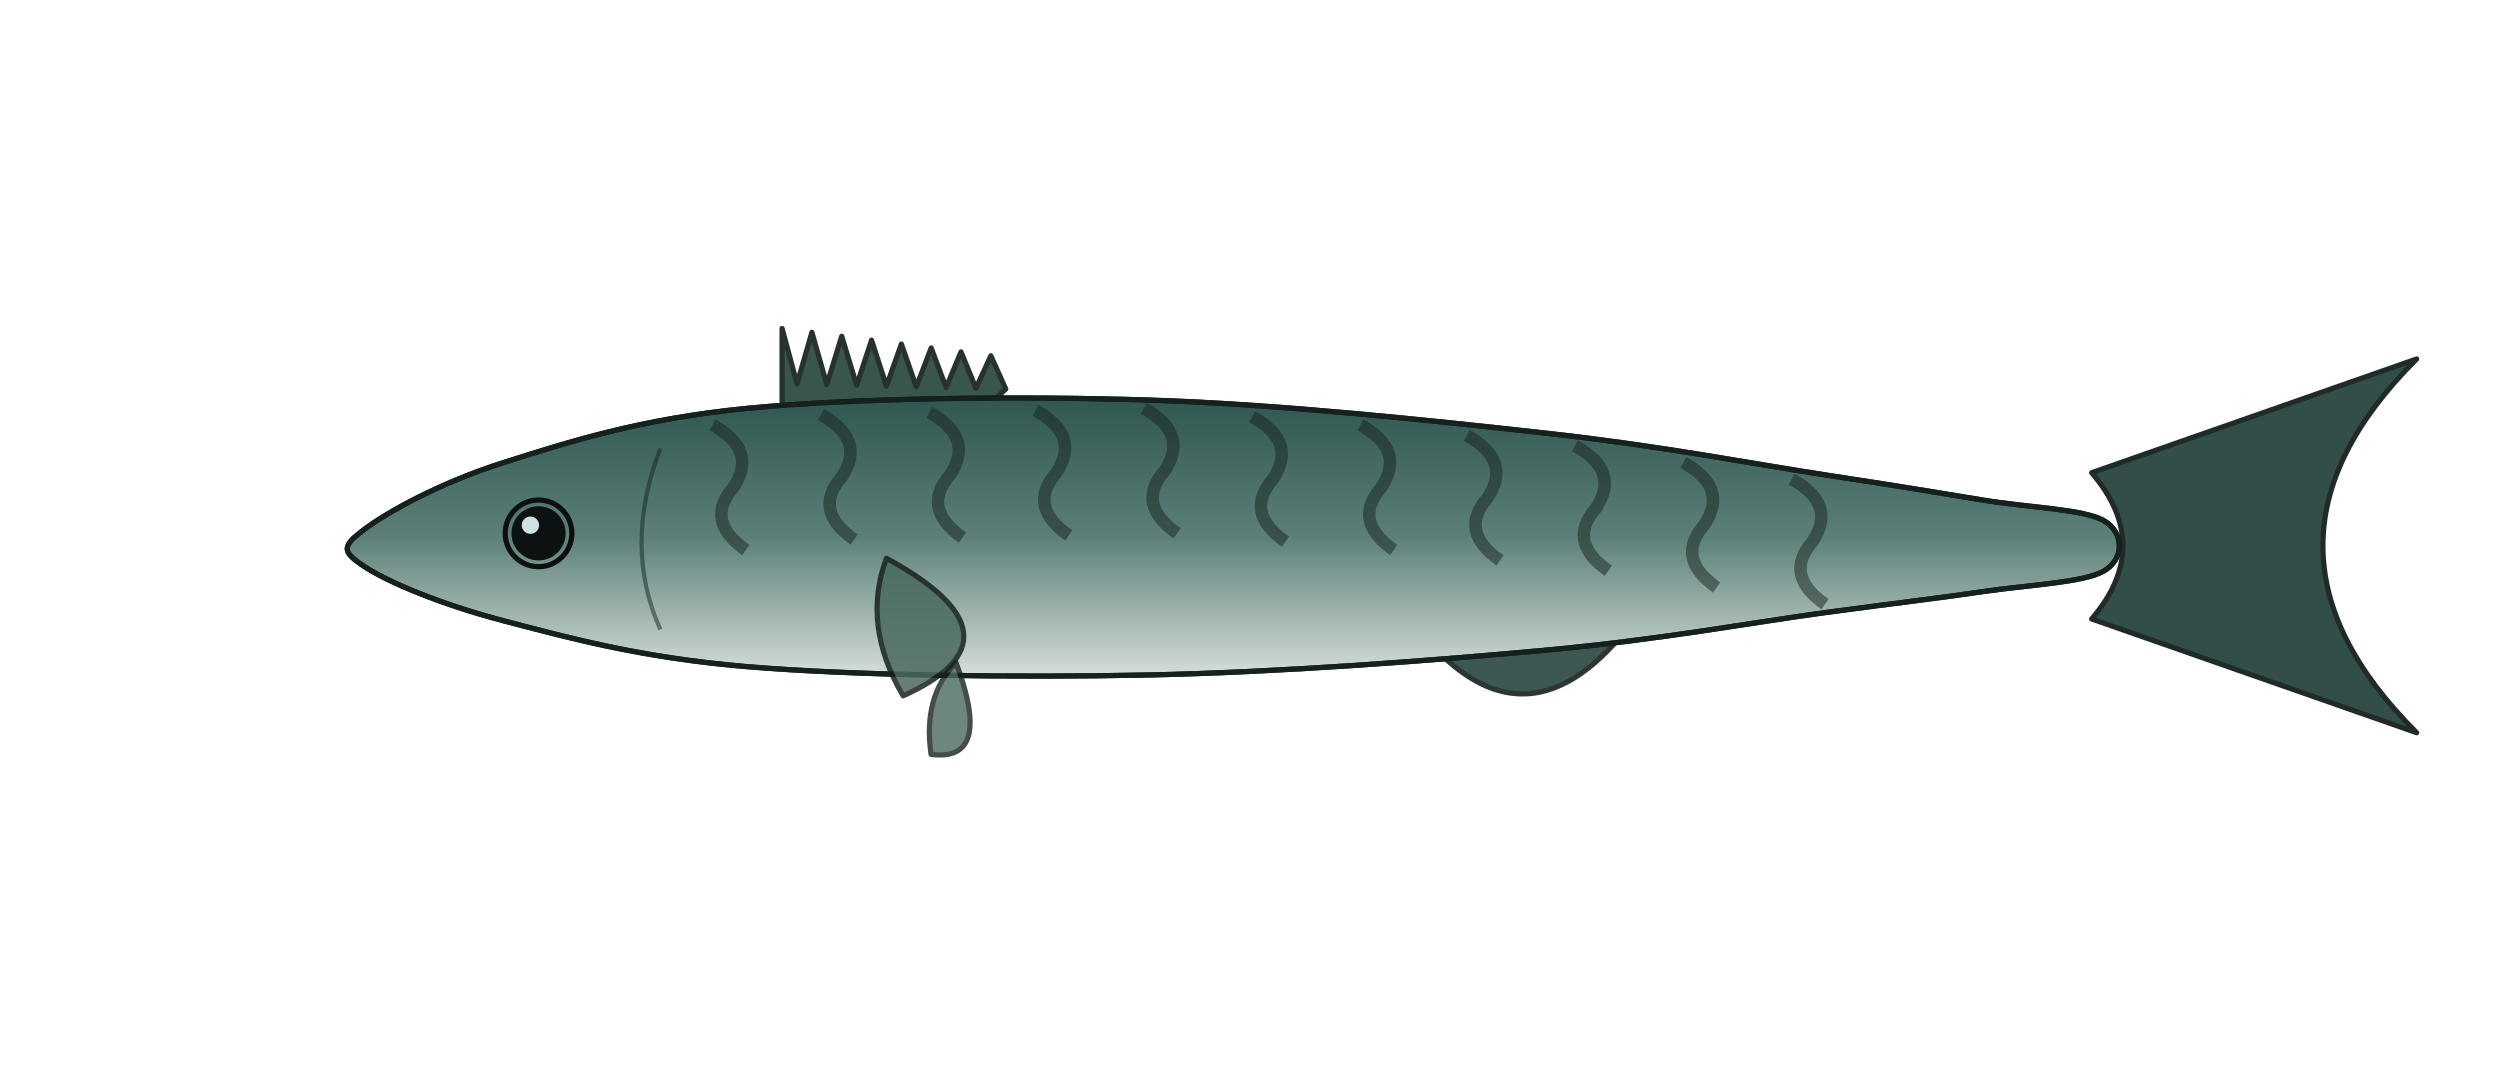
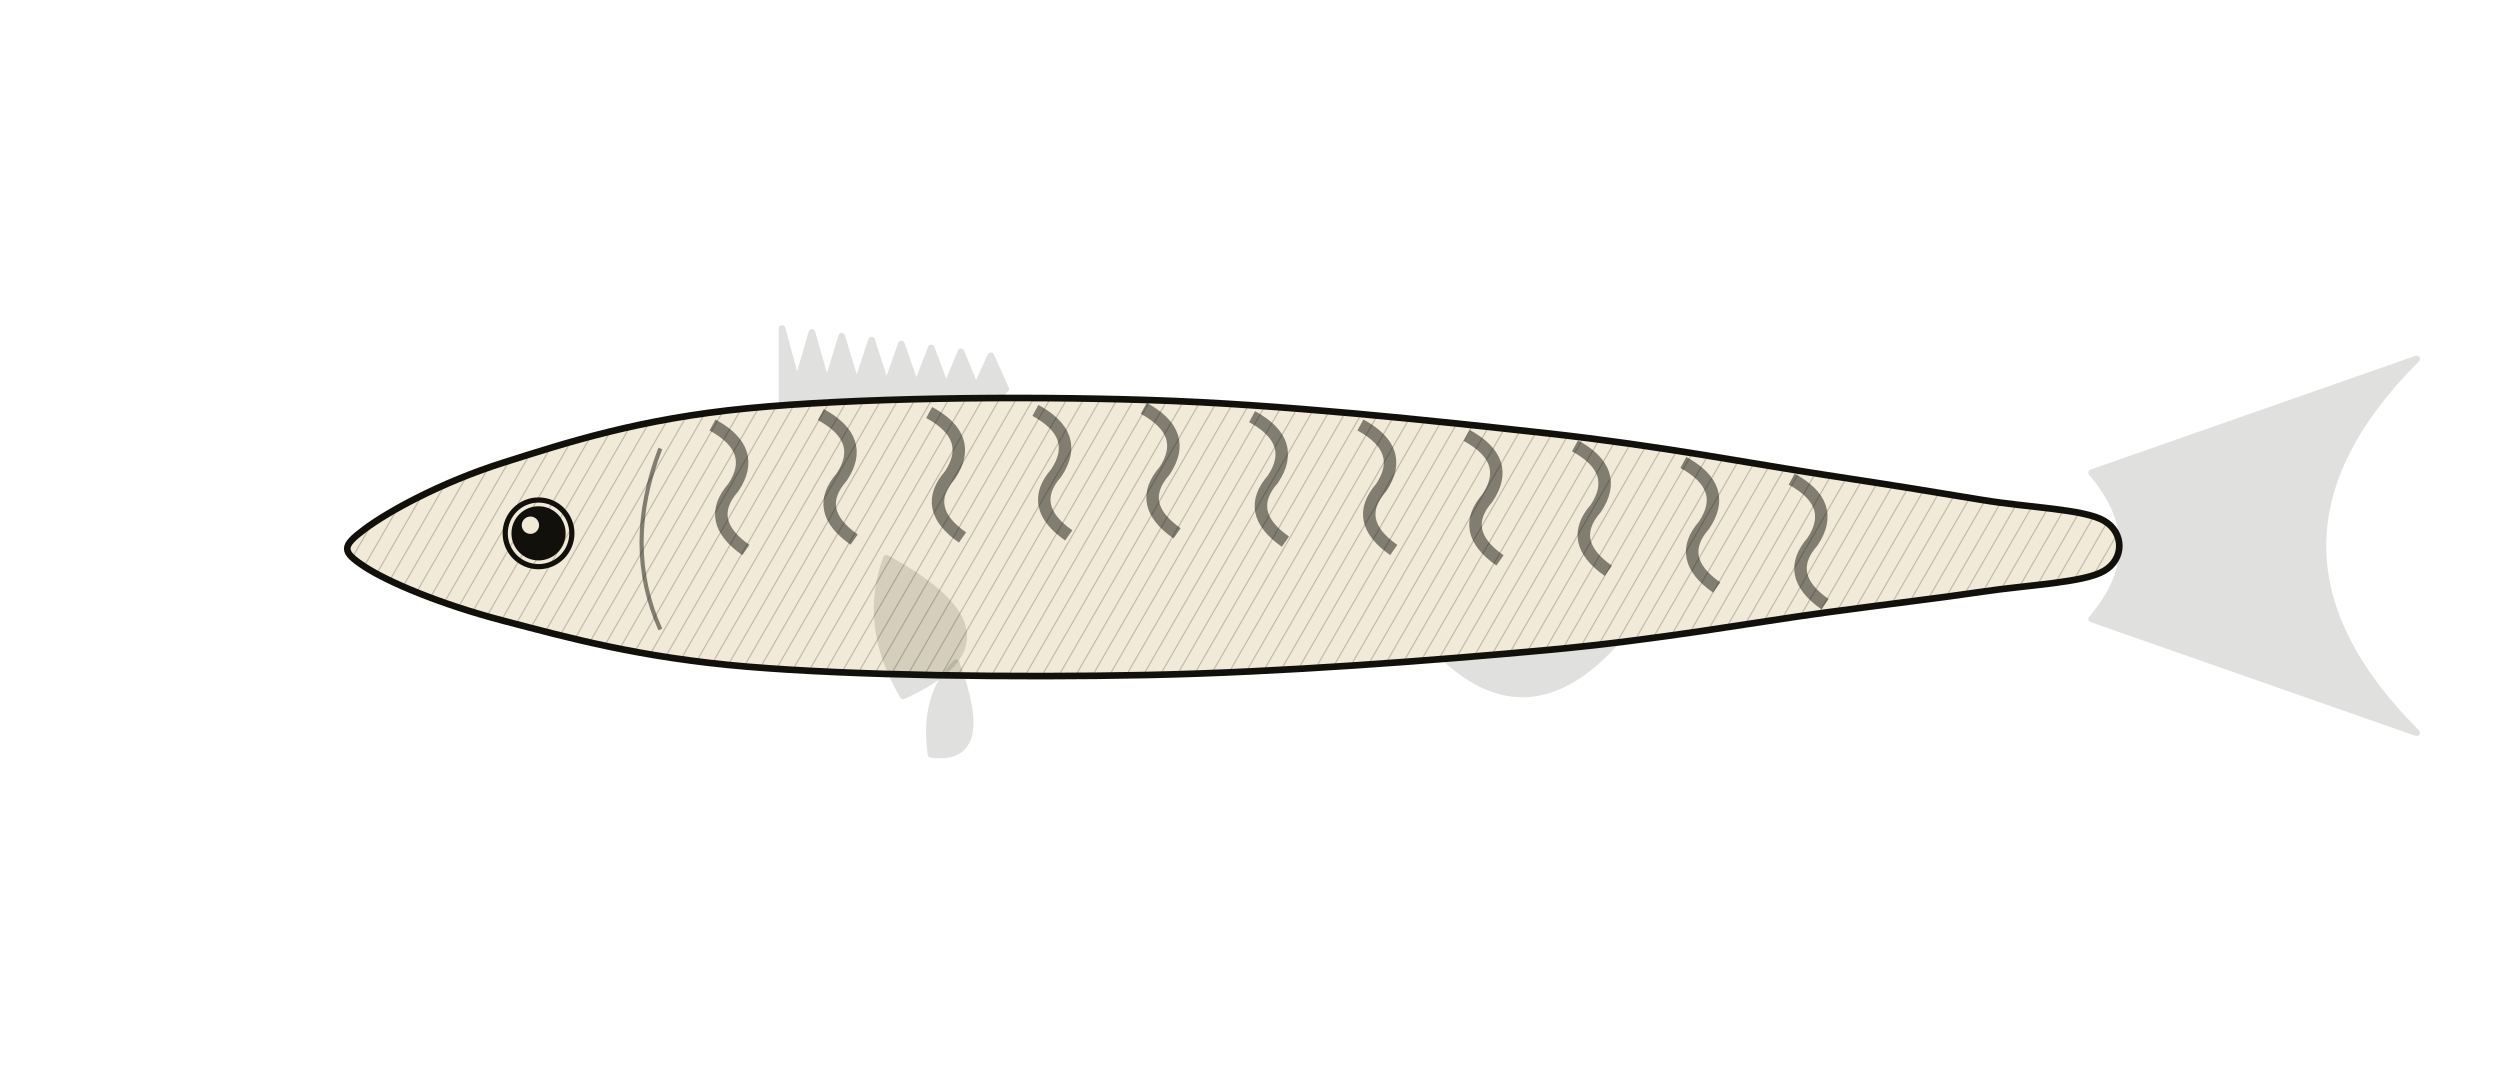
<svg xmlns="http://www.w3.org/2000/svg" viewBox="0 0 1200 520">
  <defs>
-     <linearGradient id="gmk" x1="0" y1="0" x2="0" y2="1">
-       <stop offset="0" stop-color="#2f5650" />
-       <stop offset=".5" stop-color="#5c8079" />
-       <stop offset="1" stop-color="#d6dedb" />
-     </linearGradient>
+     <pattern id="_hatch" patternUnits="userSpaceOnUse" width="7" height="7" patternTransform="rotate(30)">
+       <line x1="0" y1="0" x2="0" y2="7" stroke="#12100A" stroke-width="1.1" opacity="0.22" />
+     </pattern>
    <clipPath id="cmk">
      <path d="M 175.0 254.0 C 186.1 245.7 211.2 231.7 241.8 222.0 C 272.4 212.3 307.2 201.0 358.7 196.0 C 410.2 191.0 486.7 190.0 550.8 192.0 C 614.8 194.0 688.5 202.0 742.8 208.0 C 797.1 214.0 841.6 222.7 876.4 228.0 C 911.2 233.3 929.3 236.3 951.6 240.0 C 973.8 243.7 1000.3 244.3 1010.0 250.0 C 1019.7 255.7 1019.7 268.3 1010.0 274.0 C 1000.3 279.7 973.8 280.7 951.6 284.0 C 929.3 287.3 911.2 289.3 876.4 294.0 C 841.6 298.7 797.1 307.0 742.8 312.0 C 688.5 317.0 614.8 322.7 550.8 324.0 C 486.7 325.3 410.2 324.3 358.7 320.0 C 307.2 315.7 272.4 306.0 241.8 298.0 C 211.2 290.0 186.1 279.3 175.0 272.0 C 163.9 264.7 163.9 262.3 175.0 254.0 Z" />
    </clipPath>
  </defs>
-   <g stroke="#15211d" stroke-width="2.5" stroke-linejoin="round">
-     <path d="M 375.4 195.652 L 375.4 157.652 L 382.557 184.252 L 389.714 159.525 L 396.871 184.605 L 404.029 161.399 L 411.186 184.959 L 418.343 163.272 L 425.5 185.312 L 432.657 165.145 L 439.814 185.665 L 446.971 167.019 L 454.129 186.019 L 461.286 168.892 L 468.443 186.372 L 475.6 170.765 L 482.757 186.725 L 475.6 193.565 Z" fill="#27463f" opacity=".92" />
-     <path d="M 692.7 315.13 Q 734.45 354.522 776.2 307.5 Z" fill="#27463f" opacity=".9" />
-     <g fill="#27463f" opacity=".95">
+   <g stroke="#12100A" stroke-width="3.2" stroke-linejoin="round">
+     <path d="M 375.4 195.652 L 375.4 157.652 L 382.557 184.252 L 389.714 159.525 L 396.871 184.605 L 404.029 161.399 L 411.186 184.959 L 418.343 163.272 L 425.5 185.312 L 432.657 165.145 L 439.814 185.665 L 446.971 167.019 L 454.129 186.019 L 461.286 168.892 L 468.443 186.372 L 475.6 170.765 L 482.757 186.725 L 475.6 193.565 Z" fill="#12100A" opacity="0.13" />
+     <path d="M 692.7 315.13 Q 734.45 354.522 776.2 307.5 Z" fill="#12100A" opacity="0.13" />
+     <g fill="#12100A" opacity="0.13">
      <path d="M 1004 226.9 L 1160 172.3 Q 1070.0 262 1160 351.7 L 1004 297.1 Q 1034 262 1004 226.9 Z" />
    </g>
-     <path d="M 175.0 254.0 C 186.1 245.7 211.2 231.7 241.8 222.0 C 272.4 212.3 307.2 201.0 358.7 196.0 C 410.2 191.0 486.7 190.0 550.8 192.0 C 614.8 194.0 688.5 202.0 742.8 208.0 C 797.1 214.0 841.6 222.7 876.4 228.0 C 911.2 233.3 929.3 236.3 951.6 240.0 C 973.8 243.7 1000.3 244.3 1010.0 250.0 C 1019.7 255.7 1019.7 268.3 1010.0 274.0 C 1000.3 279.7 973.8 280.7 951.6 284.0 C 929.3 287.3 911.2 289.3 876.4 294.0 C 841.6 298.7 797.1 307.0 742.8 312.0 C 688.5 317.0 614.8 322.7 550.8 324.0 C 486.7 325.3 410.2 324.3 358.7 320.0 C 307.2 315.7 272.4 306.0 241.8 298.0 C 211.2 290.0 186.1 279.3 175.0 272.0 C 163.9 264.7 163.9 262.3 175.0 254.0 Z" fill="url(#gmk)" />
+     <path d="M 175.0 254.0 C 186.1 245.7 211.2 231.7 241.8 222.0 C 272.4 212.3 307.2 201.0 358.7 196.0 C 410.2 191.0 486.7 190.0 550.8 192.0 C 614.8 194.0 688.5 202.0 742.8 208.0 C 797.1 214.0 841.6 222.7 876.4 228.0 C 911.2 233.3 929.3 236.3 951.6 240.0 C 973.8 243.7 1000.3 244.3 1010.0 250.0 C 1019.7 255.7 1019.7 268.3 1010.0 274.0 C 1000.3 279.7 973.8 280.7 951.6 284.0 C 929.3 287.3 911.2 289.3 876.4 294.0 C 841.6 298.7 797.1 307.0 742.8 312.0 C 688.5 317.0 614.8 322.7 550.8 324.0 C 486.7 325.3 410.2 324.3 358.7 320.0 C 307.2 315.7 272.4 306.0 241.8 298.0 C 211.2 290.0 186.1 279.3 175.0 272.0 C 163.9 264.7 163.9 262.3 175.0 254.0 Z" fill="#F2EAD8" stroke="none" />
+     <path d="M 175.0 254.0 C 186.1 245.7 211.2 231.7 241.8 222.0 C 272.4 212.3 307.2 201.0 358.7 196.0 C 410.2 191.0 486.7 190.0 550.8 192.0 C 614.8 194.0 688.5 202.0 742.8 208.0 C 797.1 214.0 841.6 222.7 876.4 228.0 C 911.2 233.3 929.3 236.3 951.6 240.0 C 973.8 243.7 1000.3 244.3 1010.0 250.0 C 1019.7 255.7 1019.7 268.3 1010.0 274.0 C 1000.3 279.7 973.8 280.7 951.6 284.0 C 929.3 287.3 911.2 289.3 876.4 294.0 C 841.6 298.7 797.1 307.0 742.8 312.0 C 688.5 317.0 614.8 322.7 550.8 324.0 C 486.7 325.3 410.2 324.3 358.7 320.0 C 307.2 315.7 272.4 306.0 241.8 298.0 C 211.2 290.0 186.1 279.3 175.0 272.0 C 163.9 264.7 163.9 262.3 175.0 254.0 Z" fill="url(#_hatch)" stroke="none" />
    <g clip-path="url(#cmk)" stroke="none">
-       <path d="M 342 204 q 22 12 10 30 q -14 16 6 30" fill="none" stroke="#15211d" stroke-width="6" opacity="0.5" />
-       <path d="M 394 199 q 22 12 10 30 q -14 16 6 30" fill="none" stroke="#15211d" stroke-width="6" opacity="0.5" />
-       <path d="M 446 198 q 22 12 10 30 q -14 16 6 30" fill="none" stroke="#15211d" stroke-width="6" opacity="0.5" />
-       <path d="M 497 197 q 22 12 10 30 q -14 16 6 30" fill="none" stroke="#15211d" stroke-width="6" opacity="0.5" />
-       <path d="M 549 196 q 22 12 10 30 q -14 16 6 30" fill="none" stroke="#15211d" stroke-width="6" opacity="0.5" />
-       <path d="M 601 200 q 22 12 10 30 q -14 16 6 30" fill="none" stroke="#15211d" stroke-width="6" opacity="0.5" />
-       <path d="M 653 204 q 22 12 10 30 q -14 16 6 30" fill="none" stroke="#15211d" stroke-width="6" opacity="0.5" />
-       <path d="M 704 209 q 22 12 10 30 q -14 16 6 30" fill="none" stroke="#15211d" stroke-width="6" opacity="0.5" />
-       <path d="M 756 214 q 22 12 10 30 q -14 16 6 30" fill="none" stroke="#15211d" stroke-width="6" opacity="0.5" />
-       <path d="M 808 222 q 22 12 10 30 q -14 16 6 30" fill="none" stroke="#15211d" stroke-width="6" opacity="0.5" />
-       <path d="M 860 230 q 22 12 10 30 q -14 16 6 30" fill="none" stroke="#15211d" stroke-width="6" opacity="0.5" />
-       <path d="M 826 220 l 14 -10 l 2 10 Z" fill="#16202b" opacity=".7" />
-       <path d="M 826 301 l 14 10 l 2 -10 Z" fill="#16202b" opacity=".7" />
-       <path d="M 864 226 l 14 -10 l 2 10 Z" fill="#16202b" opacity=".7" />
-       <path d="M 864 296 l 14 10 l 2 -10 Z" fill="#16202b" opacity=".7" />
-       <path d="M 901 232 l 14 -10 l 2 10 Z" fill="#16202b" opacity=".7" />
-       <path d="M 901 291 l 14 10 l 2 -10 Z" fill="#16202b" opacity=".7" />
-       <path d="M 939 238 l 14 -10 l 2 10 Z" fill="#16202b" opacity=".7" />
-       <path d="M 939 286 l 14 10 l 2 -10 Z" fill="#16202b" opacity=".7" />
-       <path d="M 977 244 l 14 -10 l 2 10 Z" fill="#16202b" opacity=".7" />
-       <path d="M 977 280 l 14 10 l 2 -10 Z" fill="#16202b" opacity=".7" />
+       <path d="M 342 204 q 22 12 10 30 q -14 16 6 30" fill="none" stroke="#12100A" stroke-width="6" opacity="0.5" />
+       <path d="M 394 199 q 22 12 10 30 q -14 16 6 30" fill="none" stroke="#12100A" stroke-width="6" opacity="0.5" />
+       <path d="M 446 198 q 22 12 10 30 q -14 16 6 30" fill="none" stroke="#12100A" stroke-width="6" opacity="0.5" />
+       <path d="M 497 197 q 22 12 10 30 q -14 16 6 30" fill="none" stroke="#12100A" stroke-width="6" opacity="0.5" />
+       <path d="M 549 196 q 22 12 10 30 q -14 16 6 30" fill="none" stroke="#12100A" stroke-width="6" opacity="0.5" />
+       <path d="M 601 200 q 22 12 10 30 q -14 16 6 30" fill="none" stroke="#12100A" stroke-width="6" opacity="0.5" />
+       <path d="M 653 204 q 22 12 10 30 q -14 16 6 30" fill="none" stroke="#12100A" stroke-width="6" opacity="0.5" />
+       <path d="M 704 209 q 22 12 10 30 q -14 16 6 30" fill="none" stroke="#12100A" stroke-width="6" opacity="0.5" />
+       <path d="M 756 214 q 22 12 10 30 q -14 16 6 30" fill="none" stroke="#12100A" stroke-width="6" opacity="0.5" />
+       <path d="M 808 222 q 22 12 10 30 q -14 16 6 30" fill="none" stroke="#12100A" stroke-width="6" opacity="0.5" />
+       <path d="M 860 230 q 22 12 10 30 q -14 16 6 30" fill="none" stroke="#12100A" stroke-width="6" opacity="0.5" />
+       <path d="M 826 220 l 14 -10 l 2 10 Z" fill="#12100A" opacity="0.13" />
+       <path d="M 826 301 l 14 10 l 2 -10 Z" fill="#12100A" opacity="0.13" />
+       <path d="M 864 226 l 14 -10 l 2 10 Z" fill="#12100A" opacity="0.13" />
+       <path d="M 864 296 l 14 10 l 2 -10 Z" fill="#12100A" opacity="0.13" />
+       <path d="M 901 232 l 14 -10 l 2 10 Z" fill="#12100A" opacity="0.13" />
+       <path d="M 901 291 l 14 10 l 2 -10 Z" fill="#12100A" opacity="0.13" />
+       <path d="M 939 238 l 14 -10 l 2 10 Z" fill="#12100A" opacity="0.13" />
+       <path d="M 939 286 l 14 10 l 2 -10 Z" fill="#12100A" opacity="0.13" />
+       <path d="M 977 244 l 14 -10 l 2 10 Z" fill="#12100A" opacity="0.13" />
+       <path d="M 977 280 l 14 10 l 2 -10 Z" fill="#12100A" opacity="0.13" />
    </g>
    <path d="M 175.0 254.0 C 186.1 245.7 211.2 231.7 241.8 222.0 C 272.4 212.3 307.2 201.0 358.7 196.0 C 410.2 191.0 486.7 190.0 550.8 192.0 C 614.8 194.0 688.5 202.0 742.8 208.0 C 797.1 214.0 841.6 222.7 876.4 228.0 C 911.2 233.3 929.3 236.3 951.6 240.0 C 973.8 243.7 1000.3 244.3 1010.0 250.0 C 1019.7 255.7 1019.7 268.3 1010.0 274.0 C 1000.3 279.7 973.8 280.7 951.6 284.0 C 929.3 287.3 911.2 289.3 876.4 294.0 C 841.6 298.7 797.1 307.0 742.8 312.0 C 688.5 317.0 614.8 322.7 550.8 324.0 C 486.7 325.3 410.2 324.3 358.7 320.0 C 307.2 315.7 272.4 306.0 241.8 298.0 C 211.2 290.0 186.1 279.3 175.0 272.0 C 163.9 264.7 163.9 262.3 175.0 254.0 Z" fill="none" />
-     <path d="M 425.5 268 Q 495.5 306 433.5 334 Q 413.5 300 425.5 268 Z" fill="#48685f" opacity=".85" />
-     <path d="M 458.9 318.087 Q 476.9 366.087 446.9 362.087 Q 442.9 334.087 458.9 318.087 Z" fill="#48685f" opacity=".8" />
-     <path d="M 316.95 215.286 Q 298.95 262 316.95 302.143" fill="none" stroke="#15211d" stroke-width="2" opacity=".5" />
-     <circle cx="258.5" cy="256" r="16" fill="none" stroke="#0c0f10" stroke-width="2.5" />
-     <circle cx="258.5" cy="256" r="13" fill="#0c1112" stroke="none" />
-     <circle cx="254.6" cy="252.1" r="4.16" fill="#cfe0e2" stroke="none" />
+     <path d="M 425.5 268 Q 495.5 306 433.5 334 Q 413.5 300 425.5 268 Z" fill="#12100A" opacity="0.13" />
+     <path d="M 458.9 318.087 Q 476.9 366.087 446.9 362.087 Q 442.9 334.087 458.9 318.087 Z" fill="#12100A" opacity="0.13" />
+     <path d="M 316.95 215.286 Q 298.95 262 316.95 302.143" fill="none" stroke="#12100A" stroke-width="2" opacity=".5" />
+     <circle cx="258.5" cy="256" r="16" fill="none" stroke="#12100A" stroke-width="2.5" />
+     <circle cx="258.5" cy="256" r="13" fill="#12100A" stroke="none" />
+     <circle cx="254.6" cy="252.1" r="4.16" fill="#F2EAD8" stroke="none" />
  </g>
</svg>
